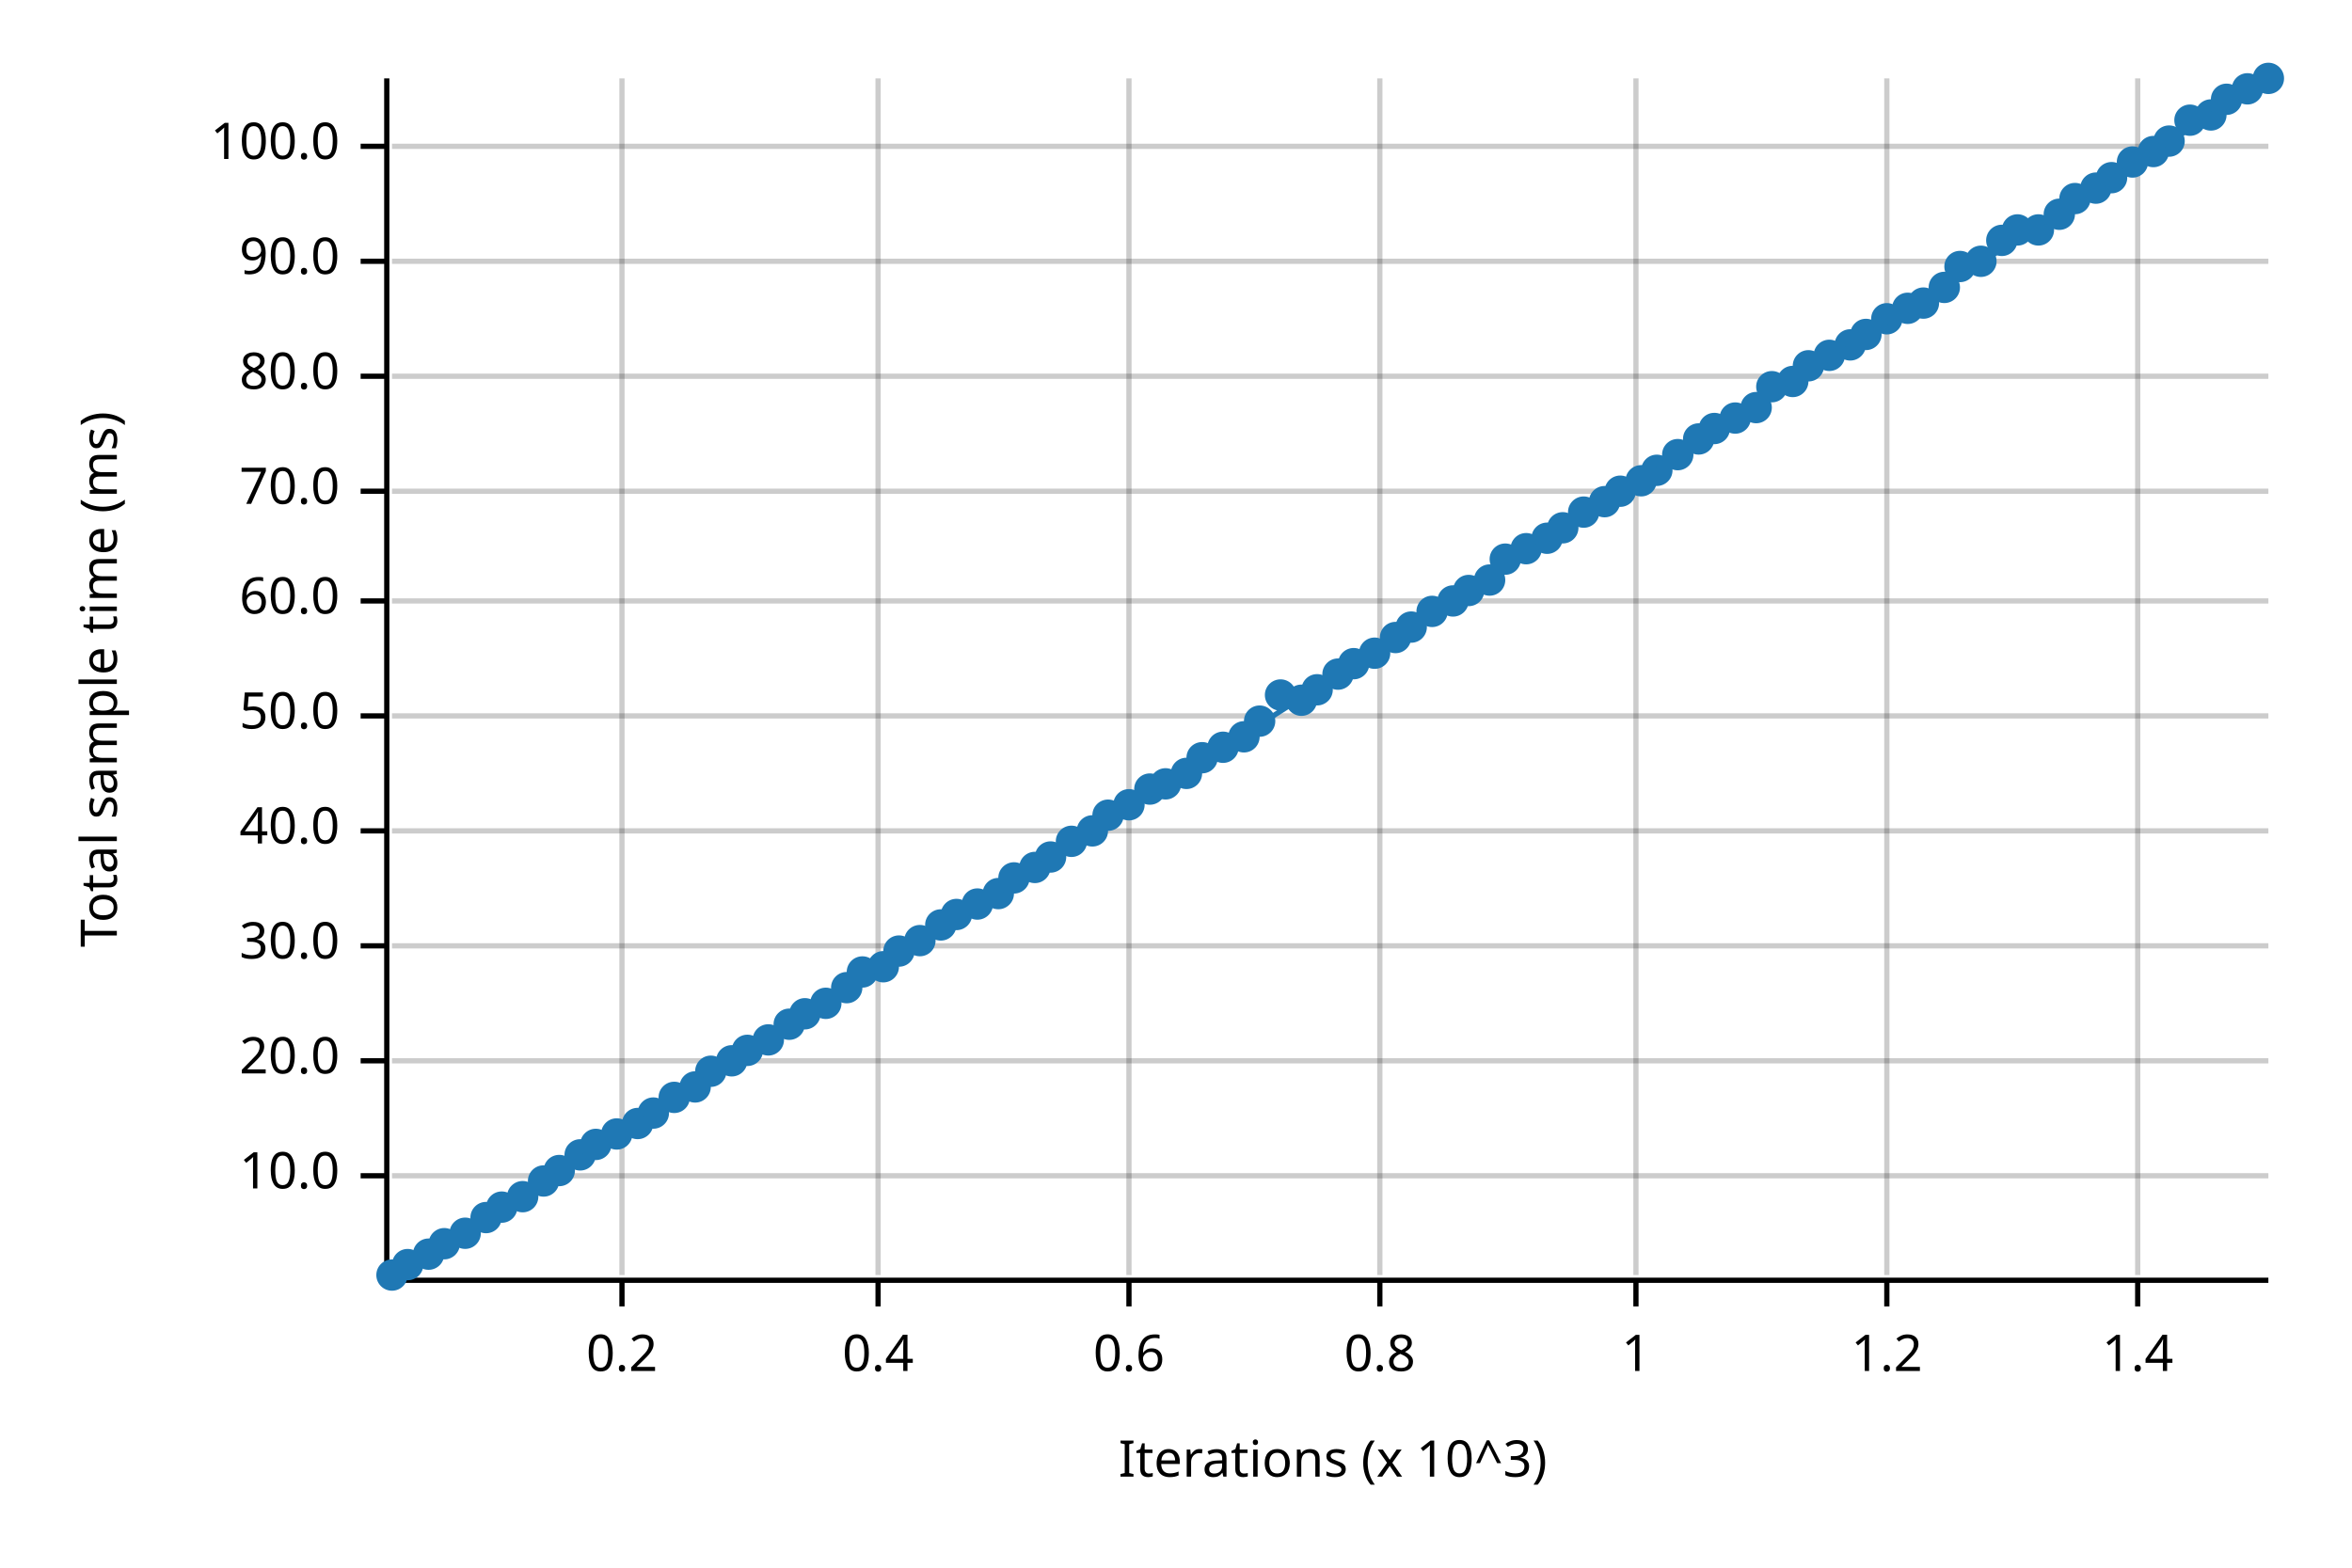
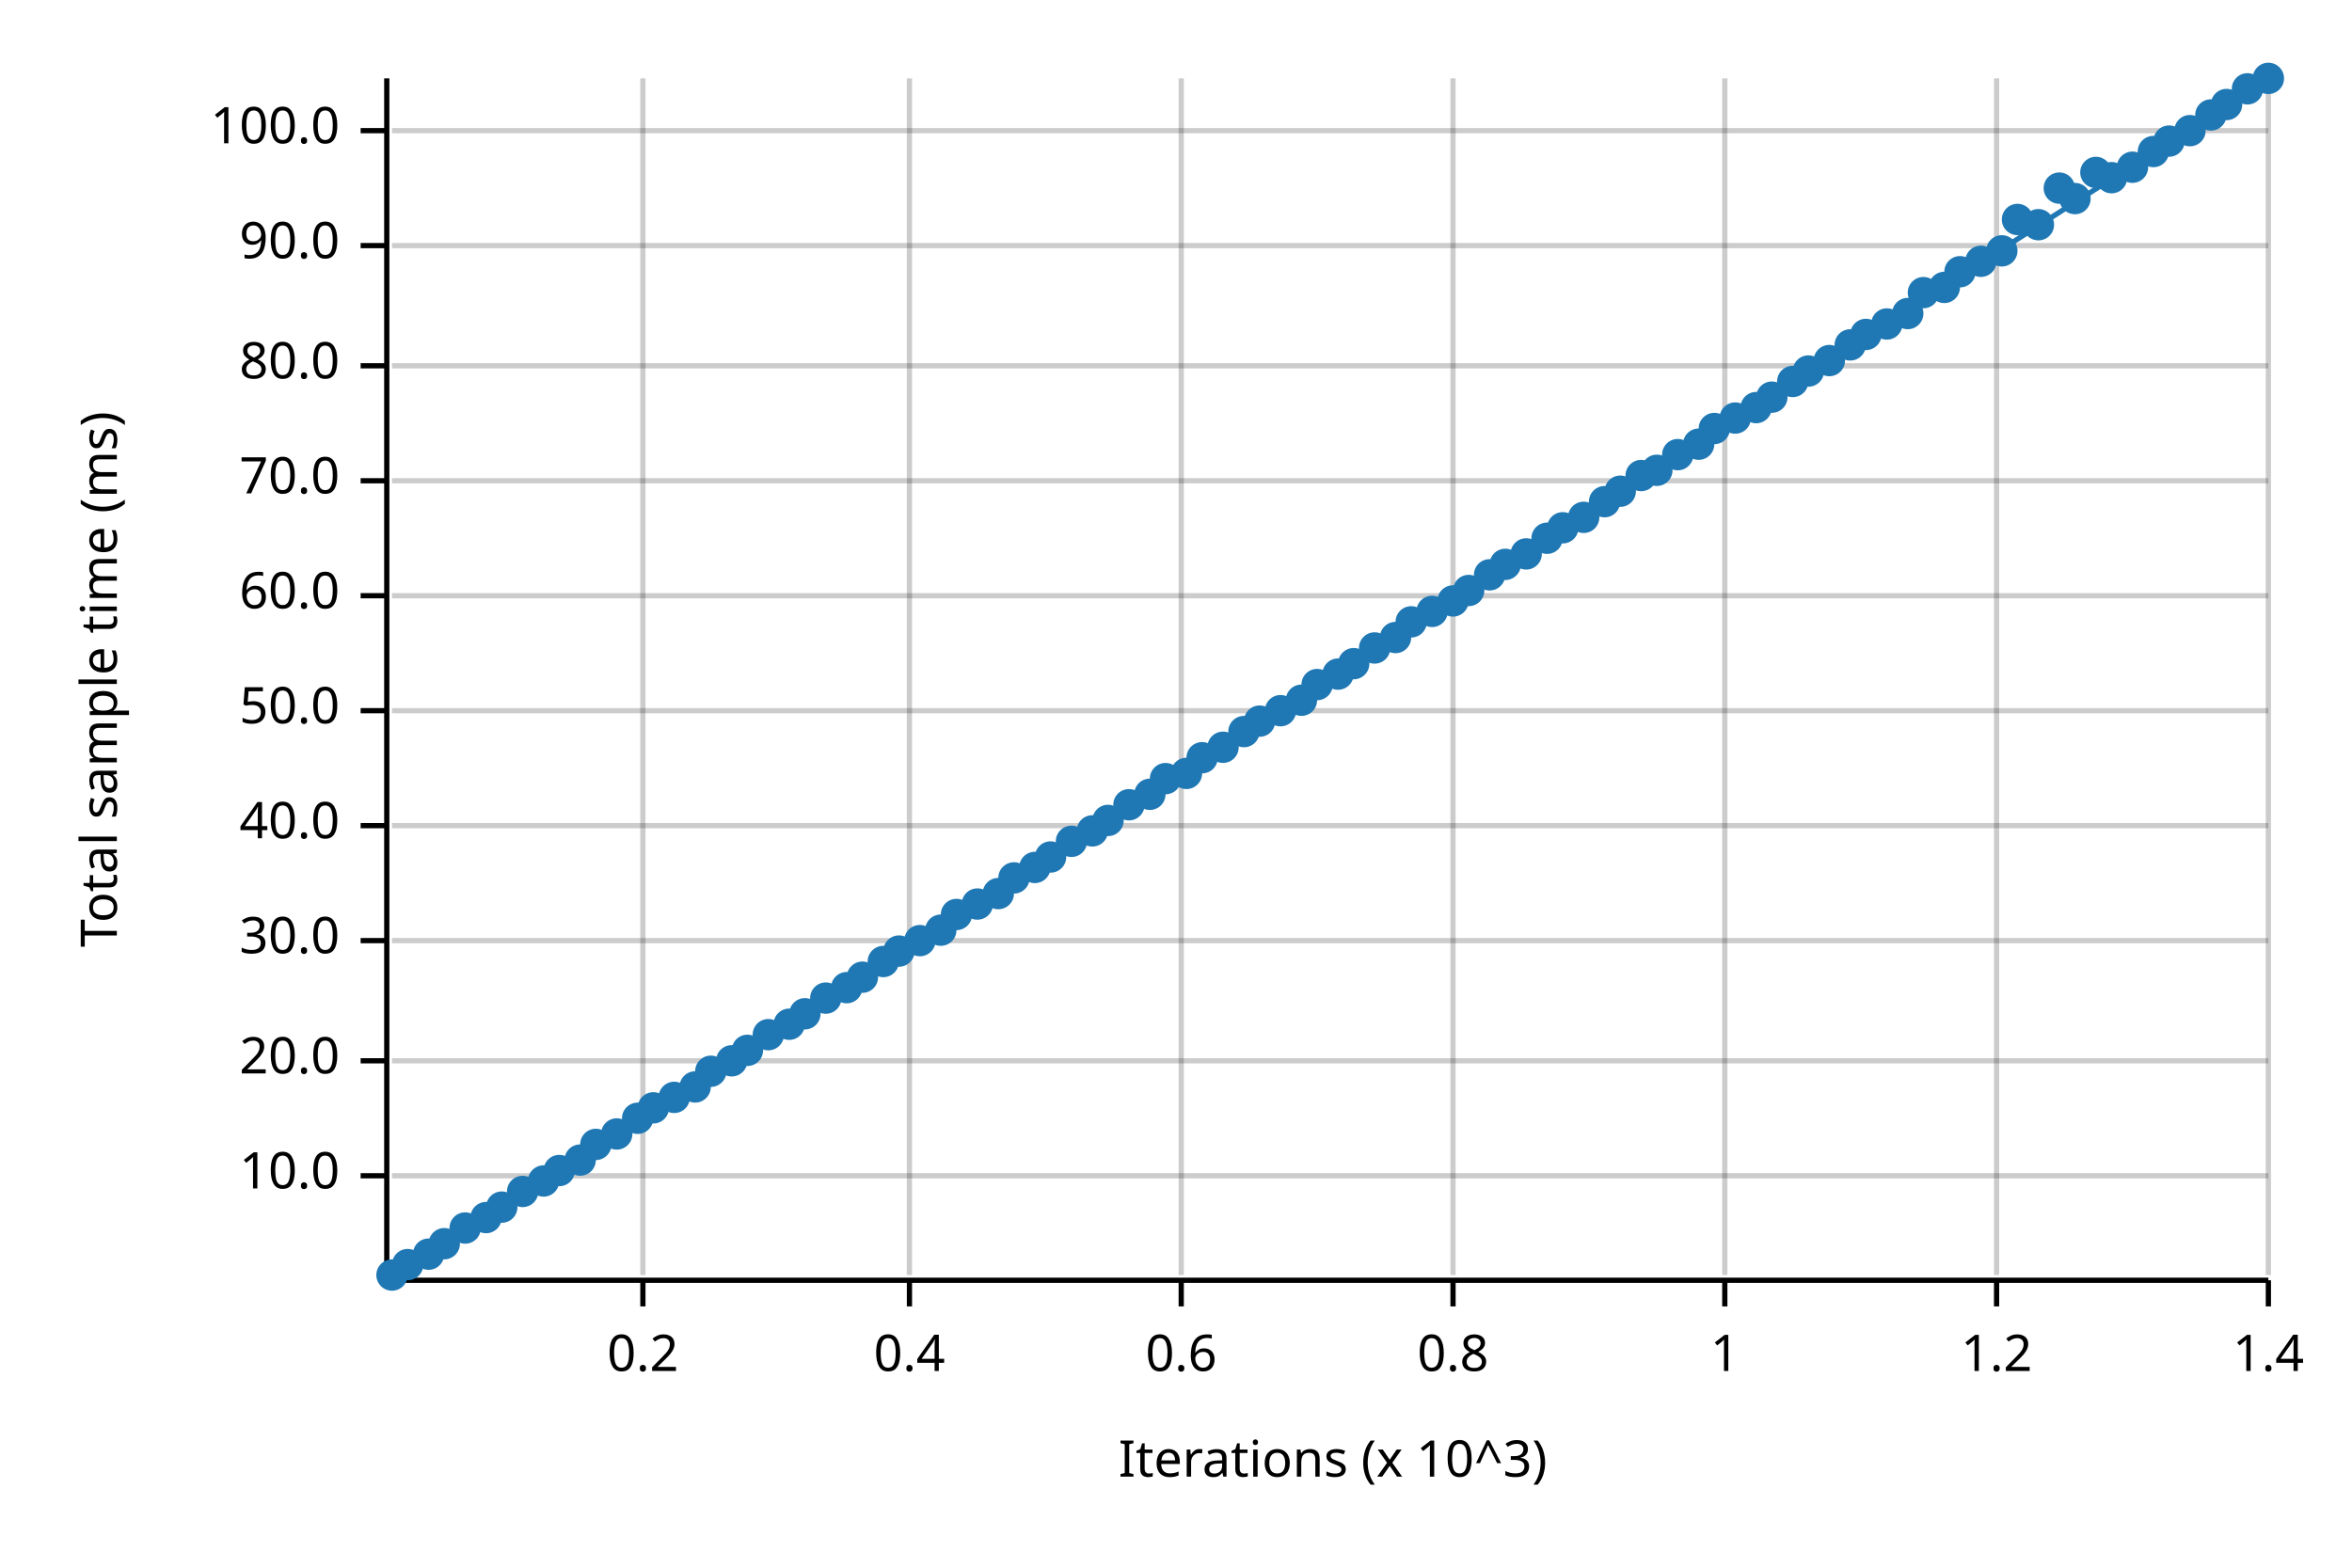
<svg xmlns="http://www.w3.org/2000/svg" width="450" height="300" viewBox="0 0 450 300">
  <text x="15" y="130" dy="0.76em" text-anchor="middle" font-family="sans-serif" font-size="9.677" opacity="1" fill="#000000" transform="rotate(270, 15, 130)">
Total sample time (ms)
</text>
  <text x="255" y="285" dy="-0.5ex" text-anchor="middle" font-family="sans-serif" font-size="9.677" opacity="1" fill="#000000">
Iterations (x 10^3)
</text>
-   <line opacity="0.2" stroke="#000000" stroke-width="1" x1="119" y1="244" x2="119" y2="15" />
-   <line opacity="0.2" stroke="#000000" stroke-width="1" x1="168" y1="244" x2="168" y2="15" />
-   <line opacity="0.2" stroke="#000000" stroke-width="1" x1="216" y1="244" x2="216" y2="15" />
-   <line opacity="0.2" stroke="#000000" stroke-width="1" x1="264" y1="244" x2="264" y2="15" />
-   <line opacity="0.2" stroke="#000000" stroke-width="1" x1="313" y1="244" x2="313" y2="15" />
-   <line opacity="0.2" stroke="#000000" stroke-width="1" x1="361" y1="244" x2="361" y2="15" />
-   <line opacity="0.2" stroke="#000000" stroke-width="1" x1="409" y1="244" x2="409" y2="15" />
+   <line opacity="0.2" stroke="#000000" stroke-width="1" x1="123" y1="244" x2="123" y2="15" />
+   <line opacity="0.2" stroke="#000000" stroke-width="1" x1="174" y1="244" x2="174" y2="15" />
+   <line opacity="0.2" stroke="#000000" stroke-width="1" x1="226" y1="244" x2="226" y2="15" />
+   <line opacity="0.2" stroke="#000000" stroke-width="1" x1="278" y1="244" x2="278" y2="15" />
+   <line opacity="0.2" stroke="#000000" stroke-width="1" x1="330" y1="244" x2="330" y2="15" />
+   <line opacity="0.2" stroke="#000000" stroke-width="1" x1="382" y1="244" x2="382" y2="15" />
+   <line opacity="0.2" stroke="#000000" stroke-width="1" x1="434" y1="244" x2="434" y2="15" />
  <line opacity="0.2" stroke="#000000" stroke-width="1" x1="75" y1="225" x2="434" y2="225" />
  <line opacity="0.2" stroke="#000000" stroke-width="1" x1="75" y1="203" x2="434" y2="203" />
-   <line opacity="0.2" stroke="#000000" stroke-width="1" x1="75" y1="181" x2="434" y2="181" />
-   <line opacity="0.2" stroke="#000000" stroke-width="1" x1="75" y1="159" x2="434" y2="159" />
-   <line opacity="0.2" stroke="#000000" stroke-width="1" x1="75" y1="137" x2="434" y2="137" />
-   <line opacity="0.2" stroke="#000000" stroke-width="1" x1="75" y1="115" x2="434" y2="115" />
-   <line opacity="0.2" stroke="#000000" stroke-width="1" x1="75" y1="94" x2="434" y2="94" />
-   <line opacity="0.2" stroke="#000000" stroke-width="1" x1="75" y1="72" x2="434" y2="72" />
-   <line opacity="0.2" stroke="#000000" stroke-width="1" x1="75" y1="50" x2="434" y2="50" />
-   <line opacity="0.2" stroke="#000000" stroke-width="1" x1="75" y1="28" x2="434" y2="28" />
+   <line opacity="0.2" stroke="#000000" stroke-width="1" x1="75" y1="180" x2="434" y2="180" />
+   <line opacity="0.2" stroke="#000000" stroke-width="1" x1="75" y1="158" x2="434" y2="158" />
+   <line opacity="0.2" stroke="#000000" stroke-width="1" x1="75" y1="136" x2="434" y2="136" />
+   <line opacity="0.2" stroke="#000000" stroke-width="1" x1="75" y1="114" x2="434" y2="114" />
+   <line opacity="0.2" stroke="#000000" stroke-width="1" x1="75" y1="92" x2="434" y2="92" />
+   <line opacity="0.2" stroke="#000000" stroke-width="1" x1="75" y1="70" x2="434" y2="70" />
+   <line opacity="0.2" stroke="#000000" stroke-width="1" x1="75" y1="47" x2="434" y2="47" />
+   <line opacity="0.2" stroke="#000000" stroke-width="1" x1="75" y1="25" x2="434" y2="25" />
  <polyline fill="none" opacity="1" stroke="#000000" stroke-width="1" points="74,15 74,244 " />
  <text x="65" y="225" dy="0.5ex" text-anchor="end" font-family="sans-serif" font-size="9.677" opacity="1" fill="#000000">
10.0
</text>
  <polyline fill="none" opacity="1" stroke="#000000" stroke-width="1" points="69,225 74,225 " />
  <text x="65" y="203" dy="0.5ex" text-anchor="end" font-family="sans-serif" font-size="9.677" opacity="1" fill="#000000">
20.0
</text>
  <polyline fill="none" opacity="1" stroke="#000000" stroke-width="1" points="69,203 74,203 " />
-   <text x="65" y="181" dy="0.5ex" text-anchor="end" font-family="sans-serif" font-size="9.677" opacity="1" fill="#000000">
+   <text x="65" y="180" dy="0.5ex" text-anchor="end" font-family="sans-serif" font-size="9.677" opacity="1" fill="#000000">
30.0
</text>
-   <polyline fill="none" opacity="1" stroke="#000000" stroke-width="1" points="69,181 74,181 " />
-   <text x="65" y="159" dy="0.5ex" text-anchor="end" font-family="sans-serif" font-size="9.677" opacity="1" fill="#000000">
+   <polyline fill="none" opacity="1" stroke="#000000" stroke-width="1" points="69,180 74,180 " />
+   <text x="65" y="158" dy="0.5ex" text-anchor="end" font-family="sans-serif" font-size="9.677" opacity="1" fill="#000000">
40.0
</text>
-   <polyline fill="none" opacity="1" stroke="#000000" stroke-width="1" points="69,159 74,159 " />
-   <text x="65" y="137" dy="0.5ex" text-anchor="end" font-family="sans-serif" font-size="9.677" opacity="1" fill="#000000">
+   <polyline fill="none" opacity="1" stroke="#000000" stroke-width="1" points="69,158 74,158 " />
+   <text x="65" y="136" dy="0.5ex" text-anchor="end" font-family="sans-serif" font-size="9.677" opacity="1" fill="#000000">
50.0
</text>
-   <polyline fill="none" opacity="1" stroke="#000000" stroke-width="1" points="69,137 74,137 " />
-   <text x="65" y="115" dy="0.5ex" text-anchor="end" font-family="sans-serif" font-size="9.677" opacity="1" fill="#000000">
+   <polyline fill="none" opacity="1" stroke="#000000" stroke-width="1" points="69,136 74,136 " />
+   <text x="65" y="114" dy="0.5ex" text-anchor="end" font-family="sans-serif" font-size="9.677" opacity="1" fill="#000000">
60.0
</text>
-   <polyline fill="none" opacity="1" stroke="#000000" stroke-width="1" points="69,115 74,115 " />
-   <text x="65" y="94" dy="0.5ex" text-anchor="end" font-family="sans-serif" font-size="9.677" opacity="1" fill="#000000">
+   <polyline fill="none" opacity="1" stroke="#000000" stroke-width="1" points="69,114 74,114 " />
+   <text x="65" y="92" dy="0.5ex" text-anchor="end" font-family="sans-serif" font-size="9.677" opacity="1" fill="#000000">
70.0
</text>
-   <polyline fill="none" opacity="1" stroke="#000000" stroke-width="1" points="69,94 74,94 " />
-   <text x="65" y="72" dy="0.5ex" text-anchor="end" font-family="sans-serif" font-size="9.677" opacity="1" fill="#000000">
+   <polyline fill="none" opacity="1" stroke="#000000" stroke-width="1" points="69,92 74,92 " />
+   <text x="65" y="70" dy="0.5ex" text-anchor="end" font-family="sans-serif" font-size="9.677" opacity="1" fill="#000000">
80.0
</text>
-   <polyline fill="none" opacity="1" stroke="#000000" stroke-width="1" points="69,72 74,72 " />
-   <text x="65" y="50" dy="0.5ex" text-anchor="end" font-family="sans-serif" font-size="9.677" opacity="1" fill="#000000">
+   <polyline fill="none" opacity="1" stroke="#000000" stroke-width="1" points="69,70 74,70 " />
+   <text x="65" y="47" dy="0.5ex" text-anchor="end" font-family="sans-serif" font-size="9.677" opacity="1" fill="#000000">
90.0
</text>
-   <polyline fill="none" opacity="1" stroke="#000000" stroke-width="1" points="69,50 74,50 " />
-   <text x="65" y="28" dy="0.5ex" text-anchor="end" font-family="sans-serif" font-size="9.677" opacity="1" fill="#000000">
+   <polyline fill="none" opacity="1" stroke="#000000" stroke-width="1" points="69,47 74,47 " />
+   <text x="65" y="25" dy="0.5ex" text-anchor="end" font-family="sans-serif" font-size="9.677" opacity="1" fill="#000000">
100.0
</text>
-   <polyline fill="none" opacity="1" stroke="#000000" stroke-width="1" points="69,28 74,28 " />
+   <polyline fill="none" opacity="1" stroke="#000000" stroke-width="1" points="69,25 74,25 " />
  <polyline fill="none" opacity="1" stroke="#000000" stroke-width="1" points="75,245 434,245 " />
-   <text x="119" y="255" dy="0.76em" text-anchor="middle" font-family="sans-serif" font-size="9.677" opacity="1" fill="#000000">
+   <text x="123" y="255" dy="0.76em" text-anchor="middle" font-family="sans-serif" font-size="9.677" opacity="1" fill="#000000">
0.2
</text>
-   <polyline fill="none" opacity="1" stroke="#000000" stroke-width="1" points="119,245 119,250 " />
-   <text x="168" y="255" dy="0.76em" text-anchor="middle" font-family="sans-serif" font-size="9.677" opacity="1" fill="#000000">
+   <polyline fill="none" opacity="1" stroke="#000000" stroke-width="1" points="123,245 123,250 " />
+   <text x="174" y="255" dy="0.76em" text-anchor="middle" font-family="sans-serif" font-size="9.677" opacity="1" fill="#000000">
0.4
</text>
-   <polyline fill="none" opacity="1" stroke="#000000" stroke-width="1" points="168,245 168,250 " />
-   <text x="216" y="255" dy="0.76em" text-anchor="middle" font-family="sans-serif" font-size="9.677" opacity="1" fill="#000000">
+   <polyline fill="none" opacity="1" stroke="#000000" stroke-width="1" points="174,245 174,250 " />
+   <text x="226" y="255" dy="0.76em" text-anchor="middle" font-family="sans-serif" font-size="9.677" opacity="1" fill="#000000">
0.6
</text>
-   <polyline fill="none" opacity="1" stroke="#000000" stroke-width="1" points="216,245 216,250 " />
-   <text x="264" y="255" dy="0.76em" text-anchor="middle" font-family="sans-serif" font-size="9.677" opacity="1" fill="#000000">
+   <polyline fill="none" opacity="1" stroke="#000000" stroke-width="1" points="226,245 226,250 " />
+   <text x="278" y="255" dy="0.76em" text-anchor="middle" font-family="sans-serif" font-size="9.677" opacity="1" fill="#000000">
0.8
</text>
-   <polyline fill="none" opacity="1" stroke="#000000" stroke-width="1" points="264,245 264,250 " />
-   <text x="313" y="255" dy="0.76em" text-anchor="middle" font-family="sans-serif" font-size="9.677" opacity="1" fill="#000000">
+   <polyline fill="none" opacity="1" stroke="#000000" stroke-width="1" points="278,245 278,250 " />
+   <text x="330" y="255" dy="0.76em" text-anchor="middle" font-family="sans-serif" font-size="9.677" opacity="1" fill="#000000">
1
</text>
-   <polyline fill="none" opacity="1" stroke="#000000" stroke-width="1" points="313,245 313,250 " />
-   <text x="361" y="255" dy="0.76em" text-anchor="middle" font-family="sans-serif" font-size="9.677" opacity="1" fill="#000000">
+   <polyline fill="none" opacity="1" stroke="#000000" stroke-width="1" points="330,245 330,250 " />
+   <text x="382" y="255" dy="0.76em" text-anchor="middle" font-family="sans-serif" font-size="9.677" opacity="1" fill="#000000">
1.2
</text>
-   <polyline fill="none" opacity="1" stroke="#000000" stroke-width="1" points="361,245 361,250 " />
-   <text x="409" y="255" dy="0.76em" text-anchor="middle" font-family="sans-serif" font-size="9.677" opacity="1" fill="#000000">
+   <polyline fill="none" opacity="1" stroke="#000000" stroke-width="1" points="382,245 382,250 " />
+   <text x="434" y="255" dy="0.76em" text-anchor="middle" font-family="sans-serif" font-size="9.677" opacity="1" fill="#000000">
1.4
</text>
-   <polyline fill="none" opacity="1" stroke="#000000" stroke-width="1" points="409,245 409,250 " />
+   <polyline fill="none" opacity="1" stroke="#000000" stroke-width="1" points="434,245 434,250 " />
  <circle cx="75" cy="244" r="3" opacity="1" fill="#1F78B4" stroke="none" stroke-width="1" />
  <circle cx="78" cy="242" r="3" opacity="1" fill="#1F78B4" stroke="none" stroke-width="1" />
  <circle cx="82" cy="240" r="3" opacity="1" fill="#1F78B4" stroke="none" stroke-width="1" />
  <circle cx="85" cy="238" r="3" opacity="1" fill="#1F78B4" stroke="none" stroke-width="1" />
-   <circle cx="89" cy="236" r="3" opacity="1" fill="#1F78B4" stroke="none" stroke-width="1" />
+   <circle cx="89" cy="235" r="3" opacity="1" fill="#1F78B4" stroke="none" stroke-width="1" />
  <circle cx="93" cy="233" r="3" opacity="1" fill="#1F78B4" stroke="none" stroke-width="1" />
  <circle cx="96" cy="231" r="3" opacity="1" fill="#1F78B4" stroke="none" stroke-width="1" />
-   <circle cx="100" cy="229" r="3" opacity="1" fill="#1F78B4" stroke="none" stroke-width="1" />
+   <circle cx="100" cy="228" r="3" opacity="1" fill="#1F78B4" stroke="none" stroke-width="1" />
  <circle cx="104" cy="226" r="3" opacity="1" fill="#1F78B4" stroke="none" stroke-width="1" />
  <circle cx="107" cy="224" r="3" opacity="1" fill="#1F78B4" stroke="none" stroke-width="1" />
-   <circle cx="111" cy="221" r="3" opacity="1" fill="#1F78B4" stroke="none" stroke-width="1" />
+   <circle cx="111" cy="222" r="3" opacity="1" fill="#1F78B4" stroke="none" stroke-width="1" />
  <circle cx="114" cy="219" r="3" opacity="1" fill="#1F78B4" stroke="none" stroke-width="1" />
  <circle cx="118" cy="217" r="3" opacity="1" fill="#1F78B4" stroke="none" stroke-width="1" />
-   <circle cx="122" cy="215" r="3" opacity="1" fill="#1F78B4" stroke="none" stroke-width="1" />
-   <circle cx="125" cy="213" r="3" opacity="1" fill="#1F78B4" stroke="none" stroke-width="1" />
+   <circle cx="122" cy="214" r="3" opacity="1" fill="#1F78B4" stroke="none" stroke-width="1" />
+   <circle cx="125" cy="212" r="3" opacity="1" fill="#1F78B4" stroke="none" stroke-width="1" />
  <circle cx="129" cy="210" r="3" opacity="1" fill="#1F78B4" stroke="none" stroke-width="1" />
  <circle cx="133" cy="208" r="3" opacity="1" fill="#1F78B4" stroke="none" stroke-width="1" />
  <circle cx="136" cy="205" r="3" opacity="1" fill="#1F78B4" stroke="none" stroke-width="1" />
  <circle cx="140" cy="203" r="3" opacity="1" fill="#1F78B4" stroke="none" stroke-width="1" />
  <circle cx="143" cy="201" r="3" opacity="1" fill="#1F78B4" stroke="none" stroke-width="1" />
-   <circle cx="147" cy="199" r="3" opacity="1" fill="#1F78B4" stroke="none" stroke-width="1" />
+   <circle cx="147" cy="198" r="3" opacity="1" fill="#1F78B4" stroke="none" stroke-width="1" />
  <circle cx="151" cy="196" r="3" opacity="1" fill="#1F78B4" stroke="none" stroke-width="1" />
  <circle cx="154" cy="194" r="3" opacity="1" fill="#1F78B4" stroke="none" stroke-width="1" />
-   <circle cx="158" cy="192" r="3" opacity="1" fill="#1F78B4" stroke="none" stroke-width="1" />
+   <circle cx="158" cy="191" r="3" opacity="1" fill="#1F78B4" stroke="none" stroke-width="1" />
  <circle cx="162" cy="189" r="3" opacity="1" fill="#1F78B4" stroke="none" stroke-width="1" />
-   <circle cx="165" cy="186" r="3" opacity="1" fill="#1F78B4" stroke="none" stroke-width="1" />
-   <circle cx="169" cy="185" r="3" opacity="1" fill="#1F78B4" stroke="none" stroke-width="1" />
+   <circle cx="165" cy="187" r="3" opacity="1" fill="#1F78B4" stroke="none" stroke-width="1" />
+   <circle cx="169" cy="184" r="3" opacity="1" fill="#1F78B4" stroke="none" stroke-width="1" />
  <circle cx="172" cy="182" r="3" opacity="1" fill="#1F78B4" stroke="none" stroke-width="1" />
  <circle cx="176" cy="180" r="3" opacity="1" fill="#1F78B4" stroke="none" stroke-width="1" />
-   <circle cx="180" cy="177" r="3" opacity="1" fill="#1F78B4" stroke="none" stroke-width="1" />
+   <circle cx="180" cy="178" r="3" opacity="1" fill="#1F78B4" stroke="none" stroke-width="1" />
  <circle cx="183" cy="175" r="3" opacity="1" fill="#1F78B4" stroke="none" stroke-width="1" />
  <circle cx="187" cy="173" r="3" opacity="1" fill="#1F78B4" stroke="none" stroke-width="1" />
  <circle cx="191" cy="171" r="3" opacity="1" fill="#1F78B4" stroke="none" stroke-width="1" />
  <circle cx="194" cy="168" r="3" opacity="1" fill="#1F78B4" stroke="none" stroke-width="1" />
  <circle cx="198" cy="166" r="3" opacity="1" fill="#1F78B4" stroke="none" stroke-width="1" />
  <circle cx="201" cy="164" r="3" opacity="1" fill="#1F78B4" stroke="none" stroke-width="1" />
  <circle cx="205" cy="161" r="3" opacity="1" fill="#1F78B4" stroke="none" stroke-width="1" />
  <circle cx="209" cy="159" r="3" opacity="1" fill="#1F78B4" stroke="none" stroke-width="1" />
-   <circle cx="212" cy="156" r="3" opacity="1" fill="#1F78B4" stroke="none" stroke-width="1" />
+   <circle cx="212" cy="157" r="3" opacity="1" fill="#1F78B4" stroke="none" stroke-width="1" />
  <circle cx="216" cy="154" r="3" opacity="1" fill="#1F78B4" stroke="none" stroke-width="1" />
-   <circle cx="220" cy="151" r="3" opacity="1" fill="#1F78B4" stroke="none" stroke-width="1" />
-   <circle cx="223" cy="150" r="3" opacity="1" fill="#1F78B4" stroke="none" stroke-width="1" />
+   <circle cx="220" cy="152" r="3" opacity="1" fill="#1F78B4" stroke="none" stroke-width="1" />
+   <circle cx="223" cy="149" r="3" opacity="1" fill="#1F78B4" stroke="none" stroke-width="1" />
  <circle cx="227" cy="148" r="3" opacity="1" fill="#1F78B4" stroke="none" stroke-width="1" />
  <circle cx="230" cy="145" r="3" opacity="1" fill="#1F78B4" stroke="none" stroke-width="1" />
  <circle cx="234" cy="143" r="3" opacity="1" fill="#1F78B4" stroke="none" stroke-width="1" />
-   <circle cx="238" cy="141" r="3" opacity="1" fill="#1F78B4" stroke="none" stroke-width="1" />
+   <circle cx="238" cy="140" r="3" opacity="1" fill="#1F78B4" stroke="none" stroke-width="1" />
  <circle cx="241" cy="138" r="3" opacity="1" fill="#1F78B4" stroke="none" stroke-width="1" />
-   <circle cx="245" cy="133" r="3" opacity="1" fill="#1F78B4" stroke="none" stroke-width="1" />
+   <circle cx="245" cy="136" r="3" opacity="1" fill="#1F78B4" stroke="none" stroke-width="1" />
  <circle cx="249" cy="134" r="3" opacity="1" fill="#1F78B4" stroke="none" stroke-width="1" />
-   <circle cx="252" cy="132" r="3" opacity="1" fill="#1F78B4" stroke="none" stroke-width="1" />
+   <circle cx="252" cy="131" r="3" opacity="1" fill="#1F78B4" stroke="none" stroke-width="1" />
  <circle cx="256" cy="129" r="3" opacity="1" fill="#1F78B4" stroke="none" stroke-width="1" />
  <circle cx="259" cy="127" r="3" opacity="1" fill="#1F78B4" stroke="none" stroke-width="1" />
-   <circle cx="263" cy="125" r="3" opacity="1" fill="#1F78B4" stroke="none" stroke-width="1" />
+   <circle cx="263" cy="124" r="3" opacity="1" fill="#1F78B4" stroke="none" stroke-width="1" />
  <circle cx="267" cy="122" r="3" opacity="1" fill="#1F78B4" stroke="none" stroke-width="1" />
-   <circle cx="270" cy="120" r="3" opacity="1" fill="#1F78B4" stroke="none" stroke-width="1" />
+   <circle cx="270" cy="119" r="3" opacity="1" fill="#1F78B4" stroke="none" stroke-width="1" />
  <circle cx="274" cy="117" r="3" opacity="1" fill="#1F78B4" stroke="none" stroke-width="1" />
  <circle cx="278" cy="115" r="3" opacity="1" fill="#1F78B4" stroke="none" stroke-width="1" />
  <circle cx="281" cy="113" r="3" opacity="1" fill="#1F78B4" stroke="none" stroke-width="1" />
-   <circle cx="285" cy="111" r="3" opacity="1" fill="#1F78B4" stroke="none" stroke-width="1" />
-   <circle cx="288" cy="107" r="3" opacity="1" fill="#1F78B4" stroke="none" stroke-width="1" />
-   <circle cx="292" cy="105" r="3" opacity="1" fill="#1F78B4" stroke="none" stroke-width="1" />
+   <circle cx="285" cy="110" r="3" opacity="1" fill="#1F78B4" stroke="none" stroke-width="1" />
+   <circle cx="288" cy="108" r="3" opacity="1" fill="#1F78B4" stroke="none" stroke-width="1" />
+   <circle cx="292" cy="106" r="3" opacity="1" fill="#1F78B4" stroke="none" stroke-width="1" />
  <circle cx="296" cy="103" r="3" opacity="1" fill="#1F78B4" stroke="none" stroke-width="1" />
  <circle cx="299" cy="101" r="3" opacity="1" fill="#1F78B4" stroke="none" stroke-width="1" />
-   <circle cx="303" cy="98" r="3" opacity="1" fill="#1F78B4" stroke="none" stroke-width="1" />
+   <circle cx="303" cy="99" r="3" opacity="1" fill="#1F78B4" stroke="none" stroke-width="1" />
  <circle cx="307" cy="96" r="3" opacity="1" fill="#1F78B4" stroke="none" stroke-width="1" />
  <circle cx="310" cy="94" r="3" opacity="1" fill="#1F78B4" stroke="none" stroke-width="1" />
-   <circle cx="314" cy="92" r="3" opacity="1" fill="#1F78B4" stroke="none" stroke-width="1" />
+   <circle cx="314" cy="91" r="3" opacity="1" fill="#1F78B4" stroke="none" stroke-width="1" />
  <circle cx="317" cy="90" r="3" opacity="1" fill="#1F78B4" stroke="none" stroke-width="1" />
  <circle cx="321" cy="87" r="3" opacity="1" fill="#1F78B4" stroke="none" stroke-width="1" />
-   <circle cx="325" cy="84" r="3" opacity="1" fill="#1F78B4" stroke="none" stroke-width="1" />
+   <circle cx="325" cy="85" r="3" opacity="1" fill="#1F78B4" stroke="none" stroke-width="1" />
  <circle cx="328" cy="82" r="3" opacity="1" fill="#1F78B4" stroke="none" stroke-width="1" />
  <circle cx="332" cy="80" r="3" opacity="1" fill="#1F78B4" stroke="none" stroke-width="1" />
  <circle cx="336" cy="78" r="3" opacity="1" fill="#1F78B4" stroke="none" stroke-width="1" />
-   <circle cx="339" cy="74" r="3" opacity="1" fill="#1F78B4" stroke="none" stroke-width="1" />
+   <circle cx="339" cy="76" r="3" opacity="1" fill="#1F78B4" stroke="none" stroke-width="1" />
  <circle cx="343" cy="73" r="3" opacity="1" fill="#1F78B4" stroke="none" stroke-width="1" />
-   <circle cx="346" cy="70" r="3" opacity="1" fill="#1F78B4" stroke="none" stroke-width="1" />
-   <circle cx="350" cy="68" r="3" opacity="1" fill="#1F78B4" stroke="none" stroke-width="1" />
+   <circle cx="346" cy="71" r="3" opacity="1" fill="#1F78B4" stroke="none" stroke-width="1" />
+   <circle cx="350" cy="69" r="3" opacity="1" fill="#1F78B4" stroke="none" stroke-width="1" />
  <circle cx="354" cy="66" r="3" opacity="1" fill="#1F78B4" stroke="none" stroke-width="1" />
  <circle cx="357" cy="64" r="3" opacity="1" fill="#1F78B4" stroke="none" stroke-width="1" />
-   <circle cx="361" cy="61" r="3" opacity="1" fill="#1F78B4" stroke="none" stroke-width="1" />
-   <circle cx="365" cy="59" r="3" opacity="1" fill="#1F78B4" stroke="none" stroke-width="1" />
-   <circle cx="368" cy="58" r="3" opacity="1" fill="#1F78B4" stroke="none" stroke-width="1" />
+   <circle cx="361" cy="62" r="3" opacity="1" fill="#1F78B4" stroke="none" stroke-width="1" />
+   <circle cx="365" cy="60" r="3" opacity="1" fill="#1F78B4" stroke="none" stroke-width="1" />
+   <circle cx="368" cy="56" r="3" opacity="1" fill="#1F78B4" stroke="none" stroke-width="1" />
  <circle cx="372" cy="55" r="3" opacity="1" fill="#1F78B4" stroke="none" stroke-width="1" />
-   <circle cx="375" cy="51" r="3" opacity="1" fill="#1F78B4" stroke="none" stroke-width="1" />
+   <circle cx="375" cy="52" r="3" opacity="1" fill="#1F78B4" stroke="none" stroke-width="1" />
  <circle cx="379" cy="50" r="3" opacity="1" fill="#1F78B4" stroke="none" stroke-width="1" />
-   <circle cx="383" cy="46" r="3" opacity="1" fill="#1F78B4" stroke="none" stroke-width="1" />
-   <circle cx="386" cy="44" r="3" opacity="1" fill="#1F78B4" stroke="none" stroke-width="1" />
-   <circle cx="390" cy="44" r="3" opacity="1" fill="#1F78B4" stroke="none" stroke-width="1" />
-   <circle cx="394" cy="41" r="3" opacity="1" fill="#1F78B4" stroke="none" stroke-width="1" />
+   <circle cx="383" cy="48" r="3" opacity="1" fill="#1F78B4" stroke="none" stroke-width="1" />
+   <circle cx="386" cy="42" r="3" opacity="1" fill="#1F78B4" stroke="none" stroke-width="1" />
+   <circle cx="390" cy="43" r="3" opacity="1" fill="#1F78B4" stroke="none" stroke-width="1" />
+   <circle cx="394" cy="36" r="3" opacity="1" fill="#1F78B4" stroke="none" stroke-width="1" />
  <circle cx="397" cy="38" r="3" opacity="1" fill="#1F78B4" stroke="none" stroke-width="1" />
-   <circle cx="401" cy="36" r="3" opacity="1" fill="#1F78B4" stroke="none" stroke-width="1" />
+   <circle cx="401" cy="33" r="3" opacity="1" fill="#1F78B4" stroke="none" stroke-width="1" />
  <circle cx="404" cy="34" r="3" opacity="1" fill="#1F78B4" stroke="none" stroke-width="1" />
-   <circle cx="408" cy="31" r="3" opacity="1" fill="#1F78B4" stroke="none" stroke-width="1" />
+   <circle cx="408" cy="32" r="3" opacity="1" fill="#1F78B4" stroke="none" stroke-width="1" />
  <circle cx="412" cy="29" r="3" opacity="1" fill="#1F78B4" stroke="none" stroke-width="1" />
  <circle cx="415" cy="27" r="3" opacity="1" fill="#1F78B4" stroke="none" stroke-width="1" />
-   <circle cx="419" cy="23" r="3" opacity="1" fill="#1F78B4" stroke="none" stroke-width="1" />
+   <circle cx="419" cy="25" r="3" opacity="1" fill="#1F78B4" stroke="none" stroke-width="1" />
  <circle cx="423" cy="22" r="3" opacity="1" fill="#1F78B4" stroke="none" stroke-width="1" />
-   <circle cx="426" cy="19" r="3" opacity="1" fill="#1F78B4" stroke="none" stroke-width="1" />
+   <circle cx="426" cy="20" r="3" opacity="1" fill="#1F78B4" stroke="none" stroke-width="1" />
  <circle cx="430" cy="17" r="3" opacity="1" fill="#1F78B4" stroke="none" stroke-width="1" />
  <circle cx="434" cy="15" r="3" opacity="1" fill="#1F78B4" stroke="none" stroke-width="1" />
  <polyline fill="none" opacity="1" stroke="#1F78B4" stroke-width="1" points="75,245 434,15 " />
  <polygon opacity="0.25" fill="#1F78B4" points="75,245 434,15 434,15 " />
</svg>
